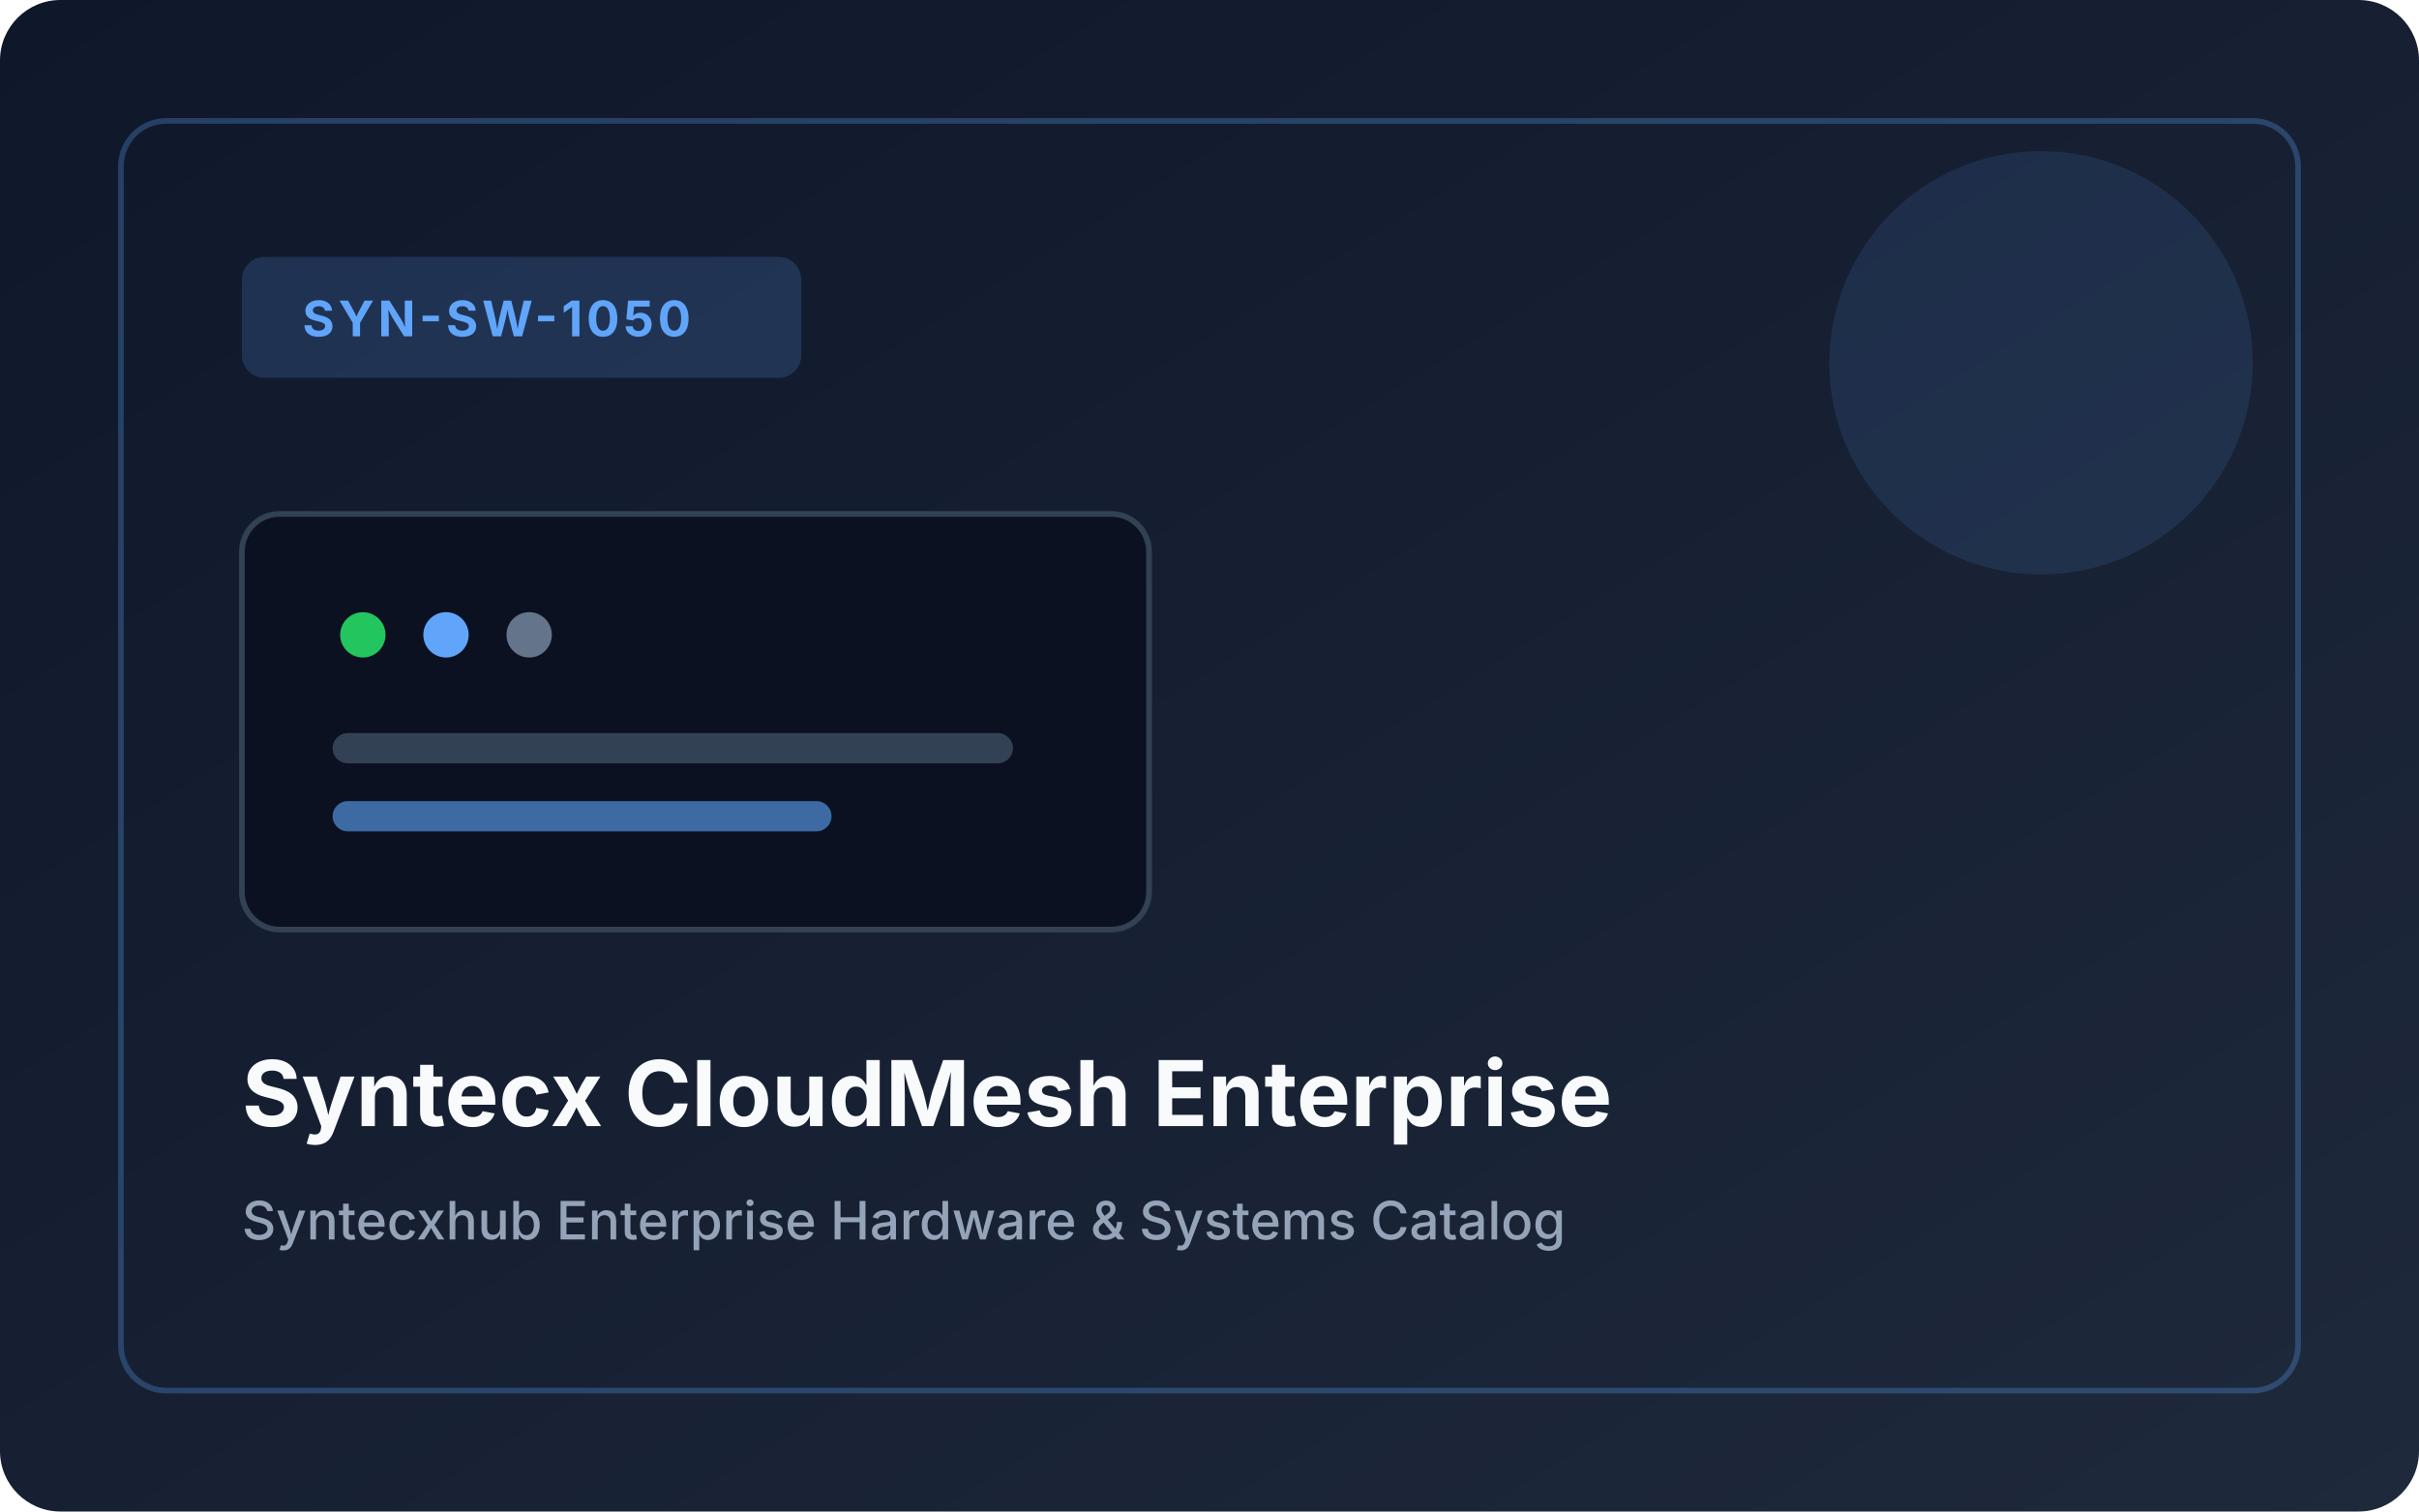
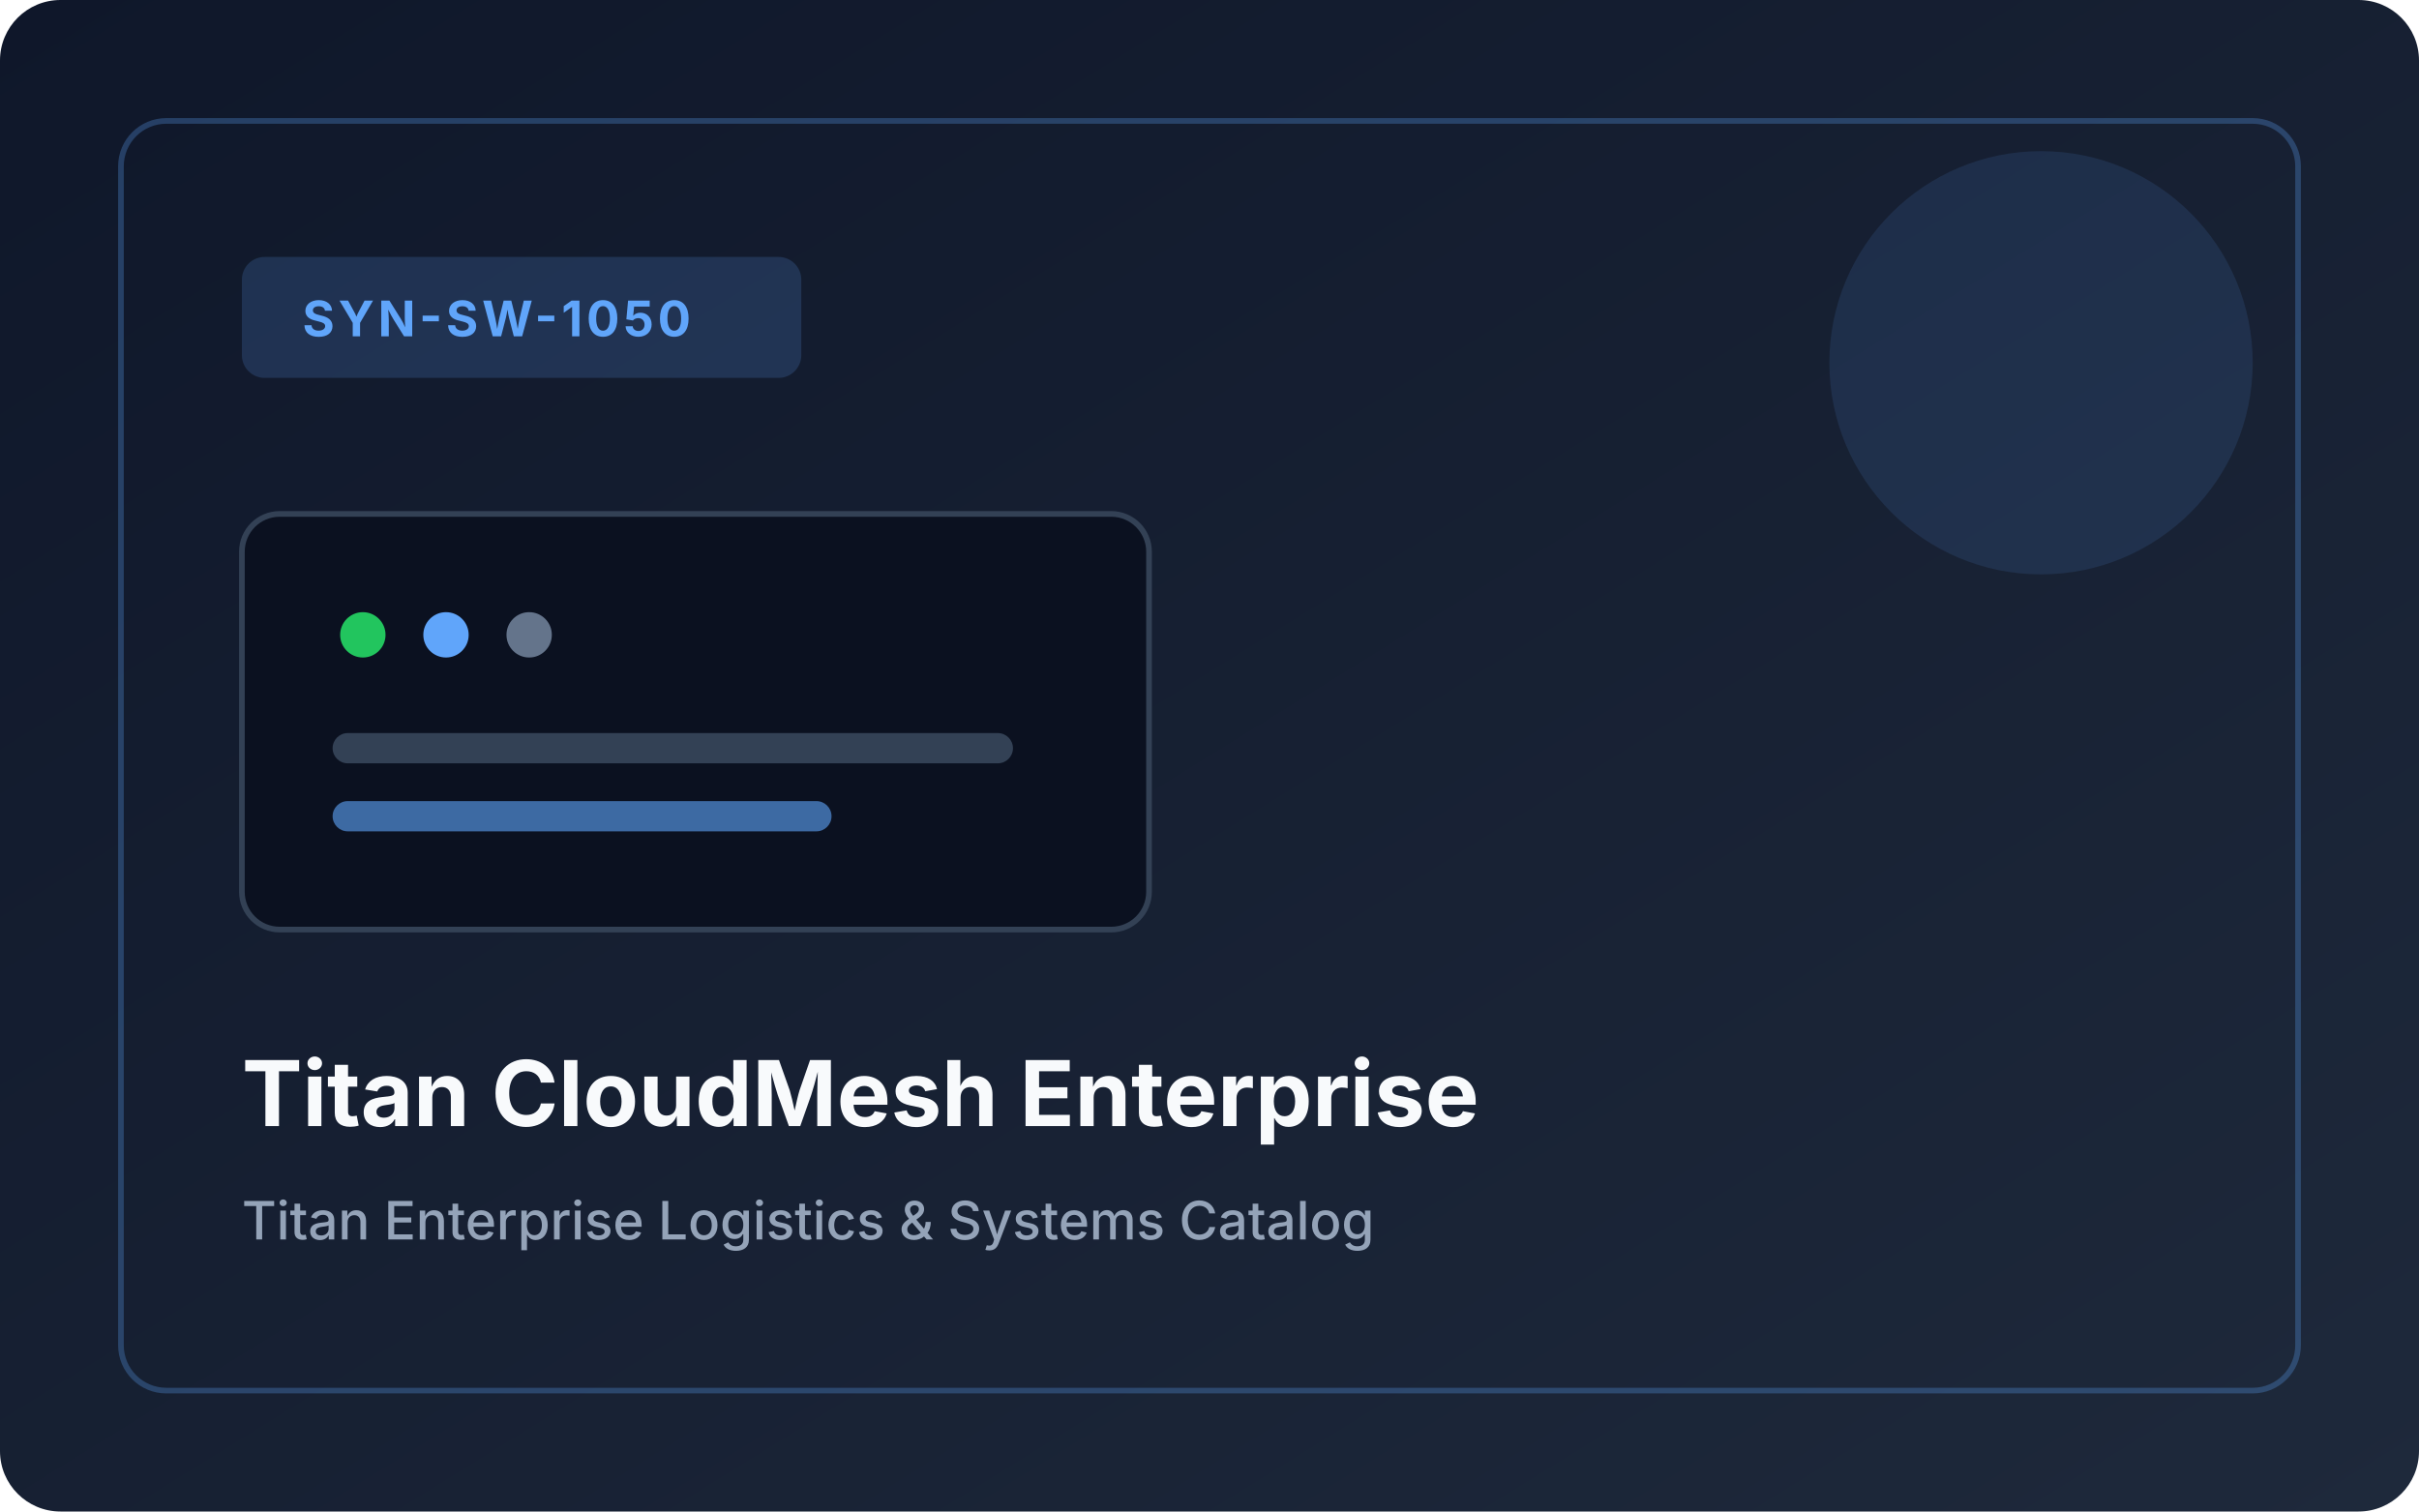
<svg xmlns="http://www.w3.org/2000/svg" viewBox="0 0 640 400" width="640" height="400">
  <defs>
    <linearGradient id="bg-SYN-SW-1050" x1="0" y1="0" x2="1" y2="1">
      <stop offset="0%" stop-color="#0F172A" />
      <stop offset="100%" stop-color="#1E293B" />
    </linearGradient>
  </defs>
  <rect width="640" height="400" rx="16" fill="url(#bg-SYN-SW-1050)" />
  <rect x="32" y="32" width="576" height="336" rx="12" fill="none" stroke="#60A5FA" stroke-opacity="0.28" stroke-width="1.5" />
  <circle cx="540" cy="96" r="56" fill="#60A5FA" fill-opacity="0.12" />
  <rect x="64" y="68" width="148" height="32" rx="6" fill="#60A5FA" fill-opacity="0.18" />
  <text x="80" y="89" fill="#60A5FA" font-family="Inter, system-ui, sans-serif" font-size="13" font-weight="700" letter-spacing="1">SYN-SW-1050</text>
  <rect x="64" y="136" width="240" height="110" rx="10" fill="#0B1120" stroke="#334155" stroke-width="1.5" />
  <circle cx="96" cy="168" r="6" fill="#22C55E" />
  <circle cx="118" cy="168" r="6" fill="#60A5FA" />
  <circle cx="140" cy="168" r="6" fill="#64748B" />
  <rect x="88" y="194" width="180" height="8" rx="4" fill="#334155" />
  <rect x="88" y="212" width="132" height="8" rx="4" fill="#60A5FA" fill-opacity="0.6" />
-   <text x="64" y="298" fill="#F8FAFC" font-family="Inter, system-ui, sans-serif" font-size="24" font-weight="700">Syntecx CloudMesh Enterprise</text>
-   <text x="64" y="328" fill="#94A3B8" font-family="Inter, system-ui, sans-serif" font-size="14" font-weight="500">Syntecxhub Enterprise Hardware &amp; Systems Catalog</text>
+   <text x="64" y="298" fill="#F8FAFC" font-family="Inter, system-ui, sans-serif" font-size="24" font-weight="700">Titan CloudMesh Enterprise</text>
+   <text x="64" y="328" fill="#94A3B8" font-family="Inter, system-ui, sans-serif" font-size="14" font-weight="500">Titan Enterprise Logistics &amp; Systems Catalog</text>
</svg>
